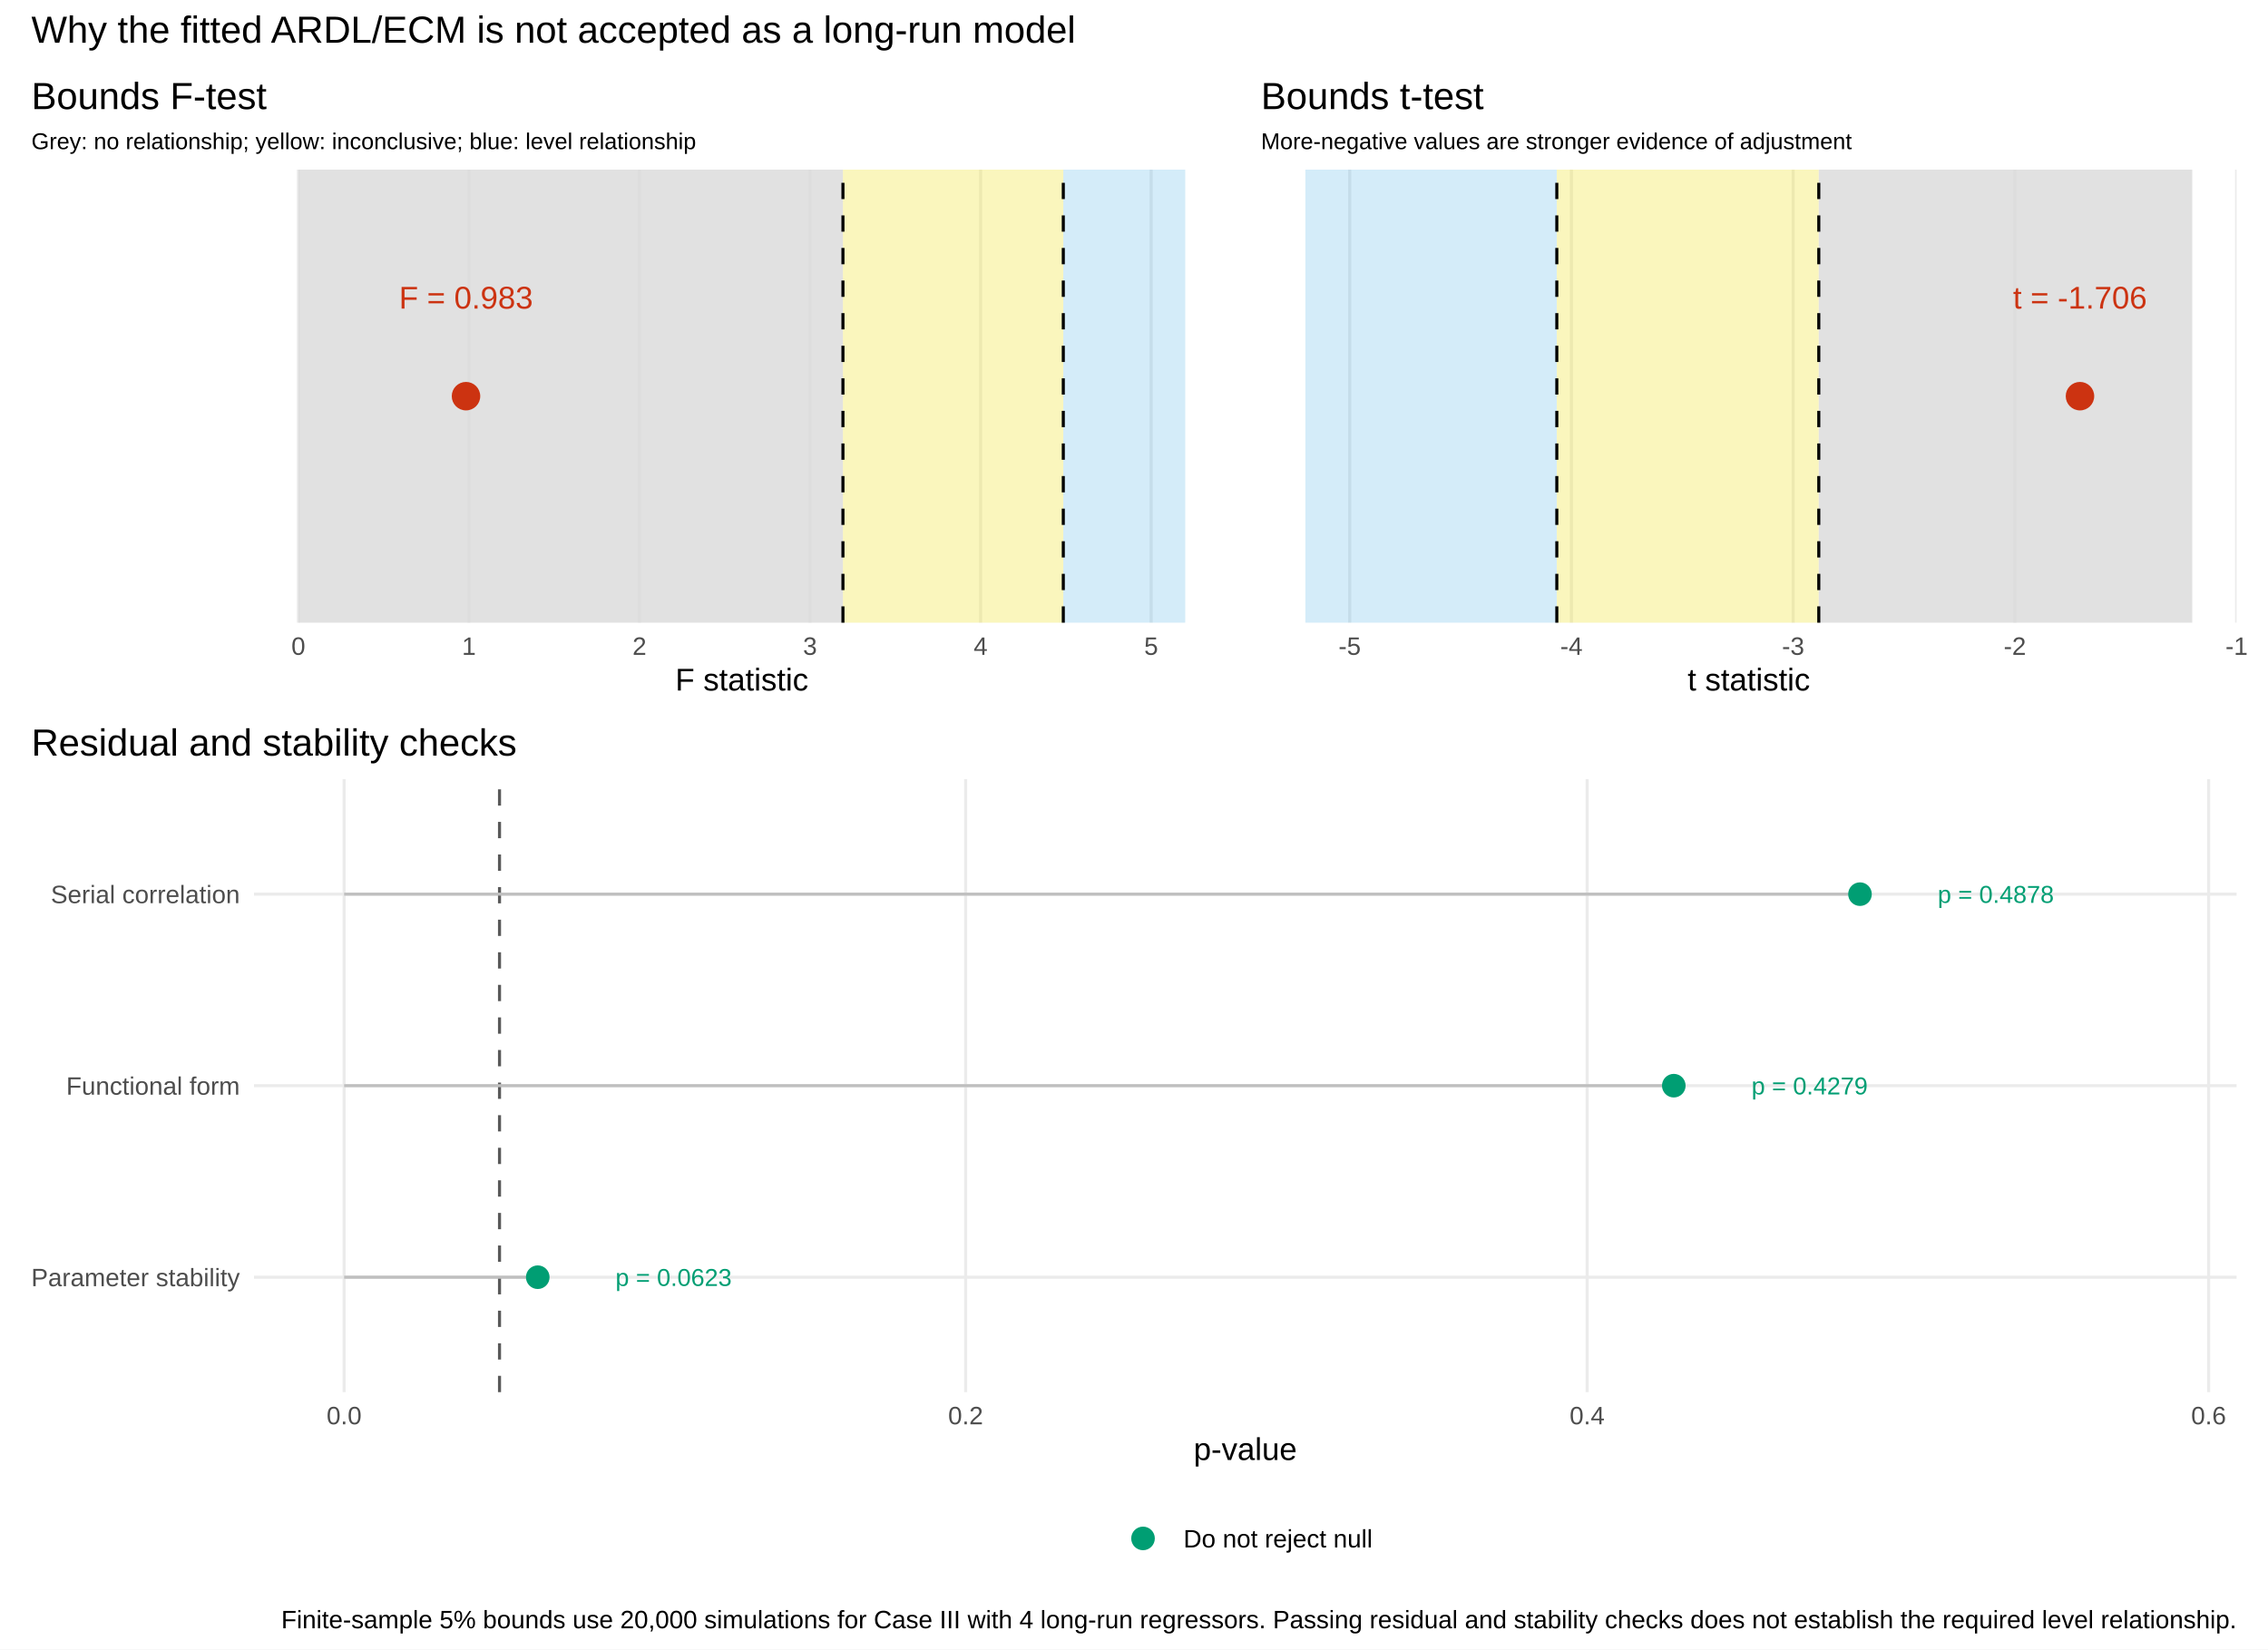
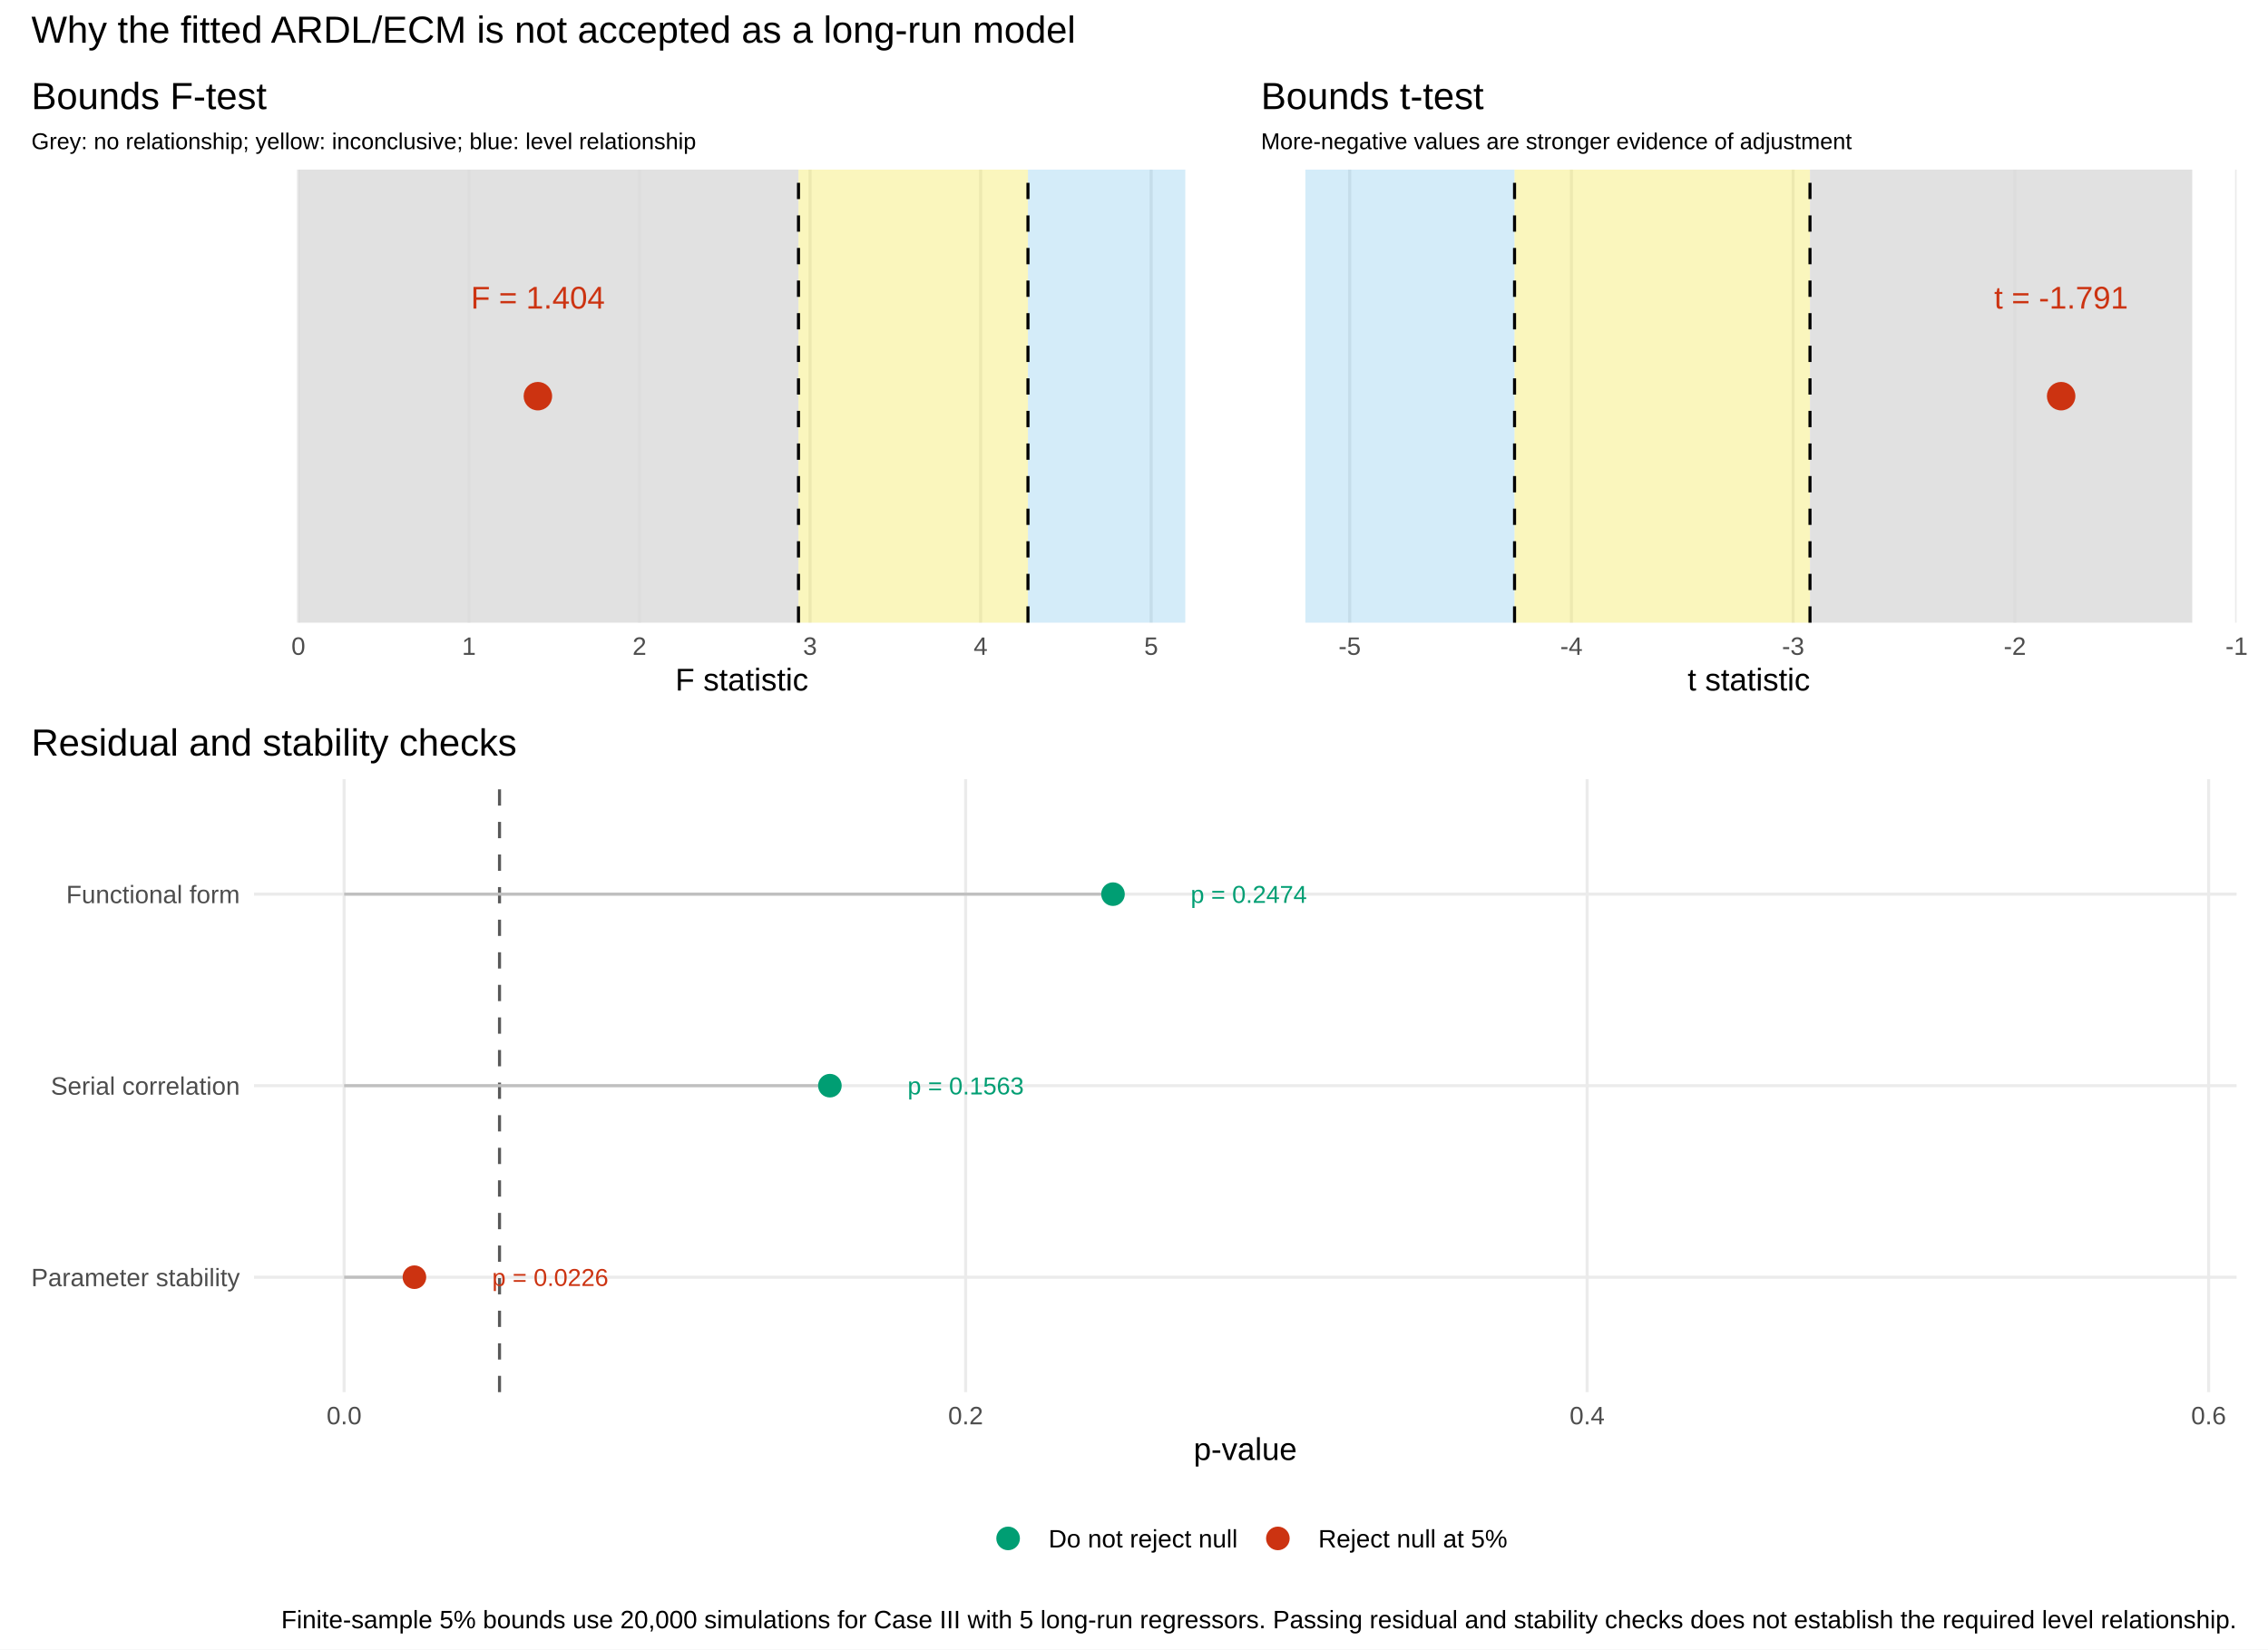
<svg xmlns="http://www.w3.org/2000/svg" width="792.00pt" height="576.00pt" viewBox="0 0 792.00 576.00">
  <g class="svglite">
    <defs>
      <style type="text/css">
    .svglite line, .svglite polyline, .svglite polygon, .svglite path, .svglite rect, .svglite circle {
      fill: none;
      stroke: #000000;
      stroke-linecap: round;
      stroke-linejoin: round;
      stroke-miterlimit: 10.00;
    }
    .svglite text {
      white-space: pre;
    }
    .svglite g.glyphgroup path {
      fill: inherit;
      stroke: none;
    }
  </style>
    </defs>
    <rect width="100%" height="100%" style="stroke: none; fill: #FFFFFF;" />
    <defs>
      <clipPath id="cpMC4wMHw3OTIuMDB8MC4wMHw1NzYuMDA=">
        <rect x="0.00" y="0.00" width="792.00" height="576.00" />
      </clipPath>
    </defs>
    <g clip-path="url(#cpMC4wMHw3OTIuMDB8MC4wMHw1NzYuMDA=)">
      <rect x="0.00" y="0.00" width="792.00" height="576.00" style="stroke-width: 1.07; stroke: #FFFFFF; fill: #FFFFFF;" />
    </g>
    <defs>
      <clipPath id="cpODguNzB8NzgxLjA0fDU5LjI1fDQ4Ni4yMA==">
        <rect x="88.70" y="59.25" width="692.34" height="426.95" />
      </clipPath>
    </defs>
    <g clip-path="url(#cpODguNzB8NzgxLjA0fDU5LjI1fDQ4Ni4yMA==)">
</g>
    <g clip-path="url(#cpMC4wMHw3OTIuMDB8MC4wMHw1NzYuMDA=)">
</g>
    <defs>
      <clipPath id="cpNS40OHw3ODYuNTJ8MjQ4Ljk2fDU1Ni44OQ==">
        <rect x="5.48" y="248.96" width="781.04" height="307.93" />
      </clipPath>
    </defs>
    <g clip-path="url(#cpNS40OHw3ODYuNTJ8MjQ4Ljk2fDU1Ni44OQ==)">
      <rect x="5.48" y="248.96" width="781.04" height="307.93" style="stroke-width: 1.07; stroke: none; fill: #FFFFFF;" />
    </g>
    <g clip-path="url(#cpMC4wMHw3OTIuMDB8MC4wMHw1NzYuMDA=)">
</g>
    <defs>
      <clipPath id="cpODguNzB8NzgxLjA0fDU5LjI1fDIxNy40Nw==">
        <rect x="88.70" y="59.25" width="692.34" height="158.22" />
      </clipPath>
    </defs>
    <g clip-path="url(#cpODguNzB8NzgxLjA0fDU5LjI1fDIxNy40Nw==)">
</g>
    <g clip-path="url(#cpMC4wMHw3OTIuMDB8MC4wMHw1NzYuMDA=)">
</g>
    <g clip-path="url(#cpODguNzB8NzgxLjA0fDU5LjI1fDIxNy40Nw==)">
</g>
    <g clip-path="url(#cpMC4wMHw3OTIuMDB8MC4wMHw1NzYuMDA=)">
</g>
    <defs>
      <clipPath id="cpNS40OHw0MzQuODd8MjMuMTh8MjQ4Ljk2">
        <rect x="5.48" y="23.18" width="429.39" height="225.79" />
      </clipPath>
    </defs>
    <g clip-path="url(#cpNS40OHw0MzQuODd8MjMuMTh8MjQ4Ljk2)">
      <rect x="5.48" y="23.18" width="429.39" height="225.79" style="stroke-width: 1.07; stroke: none; fill: #FFFFFF;" />
    </g>
    <g clip-path="url(#cpMC4wMHw3OTIuMDB8MC4wMHw1NzYuMDA=)">
</g>
    <defs>
      <clipPath id="cpNDM0Ljg3fDc4Ni41MnwyMy4xOHwyNDguOTY=">
        <rect x="434.87" y="23.18" width="351.65" height="225.79" />
      </clipPath>
    </defs>
    <g clip-path="url(#cpNDM0Ljg3fDc4Ni41MnwyMy4xOHwyNDguOTY=)">
      <rect x="434.87" y="23.18" width="351.65" height="225.79" style="stroke-width: 1.07; stroke: none; fill: #FFFFFF;" />
    </g>
    <g clip-path="url(#cpMC4wMHw3OTIuMDB8MC4wMHw1NzYuMDA=)">
</g>
    <defs>
      <clipPath id="cpODguNzB8NDI5LjM5fDU5LjI1fDIxNy40Nw==">
        <rect x="88.70" y="59.25" width="340.69" height="158.22" />
      </clipPath>
    </defs>
    <g clip-path="url(#cpODguNzB8NDI5LjM5fDU5LjI1fDIxNy40Nw==)">
      <polyline points="104.19,217.47 104.19,59.25 " style="stroke-width: 1.07; stroke: #EBEBEB; stroke-linecap: butt;" />
      <polyline points="163.75,217.47 163.75,59.25 " style="stroke-width: 1.07; stroke: #EBEBEB; stroke-linecap: butt;" />
      <polyline points="223.31,217.47 223.31,59.25 " style="stroke-width: 1.07; stroke: #EBEBEB; stroke-linecap: butt;" />
      <polyline points="282.87,217.47 282.87,59.25 " style="stroke-width: 1.07; stroke: #EBEBEB; stroke-linecap: butt;" />
      <polyline points="342.43,217.47 342.43,59.25 " style="stroke-width: 1.07; stroke: #EBEBEB; stroke-linecap: butt;" />
      <polyline points="401.99,217.47 401.99,59.25 " style="stroke-width: 1.07; stroke: #EBEBEB; stroke-linecap: butt;" />
-       <rect x="104.19" y="59.25" width="190.17" height="158.22" style="stroke-width: 1.07; stroke: none; stroke-linecap: butt; stroke-linejoin: miter; fill: #D9D9D9; fill-opacity: 0.80;" />
-       <rect x="294.36" y="59.25" width="76.95" height="158.22" style="stroke-width: 1.07; stroke: none; stroke-linecap: butt; stroke-linejoin: miter; fill: #F0E442; fill-opacity: 0.35;" />
-       <rect x="371.31" y="59.25" width="42.59" height="158.22" style="stroke-width: 1.07; stroke: none; stroke-linecap: butt; stroke-linejoin: miter; fill: #56B4E9; fill-opacity: 0.25;" />
-       <circle cx="162.73" cy="138.36" r="4.62" style="stroke-width: 0.71; stroke: #CC3311; fill: #CC3311;" />
-       <line x1="294.36" y1="217.47" x2="294.36" y2="59.25" style="stroke-width: 1.07; stroke-dasharray: 5.69,5.69; stroke-linecap: butt;" />
-       <line x1="371.31" y1="217.47" x2="371.31" y2="59.25" style="stroke-width: 1.07; stroke-dasharray: 5.69,5.69; stroke-linecap: butt;" />
-       <text x="162.73" y="107.78" text-anchor="middle" style="font-size: 11.00px;fill: #CC3311; font-family: &quot;Arial&quot;;" textLength="46.83px" lengthAdjust="spacingAndGlyphs">F = 0.983</text>
+       <rect x="104.19" y="59.25" width="174.65" height="158.22" style="stroke-width: 1.07; stroke: none; stroke-linecap: butt; stroke-linejoin: miter; fill: #D9D9D9; fill-opacity: 0.80;" />
+       <rect x="278.84" y="59.25" width="80.13" height="158.22" style="stroke-width: 1.07; stroke: none; stroke-linecap: butt; stroke-linejoin: miter; fill: #F0E442; fill-opacity: 0.35;" />
+       <rect x="358.97" y="59.25" width="54.94" height="158.22" style="stroke-width: 1.07; stroke: none; stroke-linecap: butt; stroke-linejoin: miter; fill: #56B4E9; fill-opacity: 0.25;" />
+       <circle cx="187.83" cy="138.36" r="4.62" style="stroke-width: 0.71; stroke: #CC3311; fill: #CC3311;" />
+       <line x1="278.84" y1="217.47" x2="278.84" y2="59.25" style="stroke-width: 1.07; stroke-dasharray: 5.69,5.69; stroke-linecap: butt;" />
+       <line x1="358.97" y1="217.47" x2="358.97" y2="59.25" style="stroke-width: 1.07; stroke-dasharray: 5.69,5.69; stroke-linecap: butt;" />
+       <text x="187.83" y="107.78" text-anchor="middle" style="font-size: 11.00px;fill: #CC3311; font-family: &quot;Arial&quot;;" textLength="46.83px" lengthAdjust="spacingAndGlyphs">F = 1.404</text>
    </g>
    <g clip-path="url(#cpMC4wMHw3OTIuMDB8MC4wMHw1NzYuMDA=)">
      <text x="104.19" y="228.70" text-anchor="middle" style="font-size: 8.80px;fill: #4D4D4D; font-family: &quot;Arial&quot;;" textLength="4.89px" lengthAdjust="spacingAndGlyphs">0</text>
      <text x="163.75" y="228.70" text-anchor="middle" style="font-size: 8.80px;fill: #4D4D4D; font-family: &quot;Arial&quot;;" textLength="4.89px" lengthAdjust="spacingAndGlyphs">1</text>
      <text x="223.31" y="228.70" text-anchor="middle" style="font-size: 8.80px;fill: #4D4D4D; font-family: &quot;Arial&quot;;" textLength="4.89px" lengthAdjust="spacingAndGlyphs">2</text>
      <text x="282.87" y="228.70" text-anchor="middle" style="font-size: 8.80px;fill: #4D4D4D; font-family: &quot;Arial&quot;;" textLength="4.89px" lengthAdjust="spacingAndGlyphs">3</text>
      <text x="342.43" y="228.70" text-anchor="middle" style="font-size: 8.80px;fill: #4D4D4D; font-family: &quot;Arial&quot;;" textLength="4.89px" lengthAdjust="spacingAndGlyphs">4</text>
      <text x="401.99" y="228.70" text-anchor="middle" style="font-size: 8.80px;fill: #4D4D4D; font-family: &quot;Arial&quot;;" textLength="4.89px" lengthAdjust="spacingAndGlyphs">5</text>
      <text x="259.05" y="241.16" text-anchor="middle" style="font-size: 11.00px; font-family: &quot;Arial&quot;;" textLength="46.47px" lengthAdjust="spacingAndGlyphs">F statistic</text>
      <text x="10.96" y="52.09" style="font-size: 8.00px; font-family: &quot;Arial&quot;;" textLength="232.25px" lengthAdjust="spacingAndGlyphs">Grey: no relationship; yellow: inconclusive; blue: level relationship</text>
      <text x="10.96" y="38.10" style="font-size: 13.20px; font-family: &quot;Arial&quot;;" textLength="82.05px" lengthAdjust="spacingAndGlyphs">Bounds F-test</text>
    </g>
    <defs>
      <clipPath id="cpNDQwLjM1fDc4MS4wNHw1OS4yNXwyMTcuNDc=">
        <rect x="440.35" y="59.25" width="340.69" height="158.22" />
      </clipPath>
    </defs>
    <g clip-path="url(#cpNDQwLjM1fDc4MS4wNHw1OS4yNXwyMTcuNDc=)">
      <polyline points="471.32,217.47 471.32,59.25 " style="stroke-width: 1.07; stroke: #EBEBEB; stroke-linecap: butt;" />
      <polyline points="548.75,217.47 548.75,59.25 " style="stroke-width: 1.07; stroke: #EBEBEB; stroke-linecap: butt;" />
      <polyline points="626.18,217.47 626.18,59.25 " style="stroke-width: 1.07; stroke: #EBEBEB; stroke-linecap: butt;" />
      <polyline points="703.61,217.47 703.61,59.25 " style="stroke-width: 1.07; stroke: #EBEBEB; stroke-linecap: butt;" />
      <polyline points="781.04,217.47 781.04,59.25 " style="stroke-width: 1.07; stroke: #EBEBEB; stroke-linecap: butt;" />
-       <rect x="455.84" y="59.25" width="87.81" height="158.22" style="stroke-width: 1.07; stroke: none; stroke-linecap: butt; stroke-linejoin: miter; fill: #56B4E9; fill-opacity: 0.25;" />
-       <rect x="543.65" y="59.25" width="91.48" height="158.22" style="stroke-width: 1.07; stroke: none; stroke-linecap: butt; stroke-linejoin: miter; fill: #F0E442; fill-opacity: 0.35;" />
-       <rect x="635.13" y="59.25" width="130.42" height="158.22" style="stroke-width: 1.07; stroke: none; stroke-linecap: butt; stroke-linejoin: miter; fill: #D9D9D9; fill-opacity: 0.80;" />
-       <circle cx="726.34" cy="138.36" r="4.62" style="stroke-width: 0.71; stroke: #CC3311; fill: #CC3311;" />
-       <line x1="635.13" y1="217.47" x2="635.13" y2="59.25" style="stroke-width: 1.07; stroke-dasharray: 5.69,5.69; stroke-linecap: butt;" />
-       <line x1="543.65" y1="217.47" x2="543.65" y2="59.25" style="stroke-width: 1.07; stroke-dasharray: 5.69,5.69; stroke-linecap: butt;" />
-       <text x="726.34" y="107.78" text-anchor="middle" style="font-size: 11.00px;fill: #CC3311; font-family: &quot;Arial&quot;;" textLength="46.83px" lengthAdjust="spacingAndGlyphs">t = -1.706</text>
+       <rect x="455.84" y="59.25" width="73.06" height="158.22" style="stroke-width: 1.07; stroke: none; stroke-linecap: butt; stroke-linejoin: miter; fill: #56B4E9; fill-opacity: 0.25;" />
+       <rect x="528.89" y="59.25" width="103.17" height="158.22" style="stroke-width: 1.07; stroke: none; stroke-linecap: butt; stroke-linejoin: miter; fill: #F0E442; fill-opacity: 0.35;" />
+       <rect x="632.06" y="59.25" width="133.49" height="158.22" style="stroke-width: 1.07; stroke: none; stroke-linecap: butt; stroke-linejoin: miter; fill: #D9D9D9; fill-opacity: 0.80;" />
+       <circle cx="719.76" cy="138.36" r="4.62" style="stroke-width: 0.71; stroke: #CC3311; fill: #CC3311;" />
+       <line x1="632.06" y1="217.47" x2="632.06" y2="59.25" style="stroke-width: 1.07; stroke-dasharray: 5.69,5.69; stroke-linecap: butt;" />
+       <line x1="528.89" y1="217.47" x2="528.89" y2="59.25" style="stroke-width: 1.07; stroke-dasharray: 5.69,5.69; stroke-linecap: butt;" />
+       <text x="719.76" y="107.78" text-anchor="middle" style="font-size: 11.00px;fill: #CC3311; font-family: &quot;Arial&quot;;" textLength="46.83px" lengthAdjust="spacingAndGlyphs">t = -1.791</text>
    </g>
    <g clip-path="url(#cpMC4wMHw3OTIuMDB8MC4wMHw1NzYuMDA=)">
      <text x="471.32" y="228.70" text-anchor="middle" style="font-size: 8.80px;fill: #4D4D4D; font-family: &quot;Arial&quot;;" textLength="7.81px" lengthAdjust="spacingAndGlyphs">-5</text>
      <text x="548.75" y="228.70" text-anchor="middle" style="font-size: 8.80px;fill: #4D4D4D; font-family: &quot;Arial&quot;;" textLength="7.81px" lengthAdjust="spacingAndGlyphs">-4</text>
      <text x="626.18" y="228.70" text-anchor="middle" style="font-size: 8.80px;fill: #4D4D4D; font-family: &quot;Arial&quot;;" textLength="7.81px" lengthAdjust="spacingAndGlyphs">-3</text>
      <text x="703.61" y="228.70" text-anchor="middle" style="font-size: 8.80px;fill: #4D4D4D; font-family: &quot;Arial&quot;;" textLength="7.81px" lengthAdjust="spacingAndGlyphs">-2</text>
      <text x="781.04" y="228.70" text-anchor="middle" style="font-size: 8.80px;fill: #4D4D4D; font-family: &quot;Arial&quot;;" textLength="7.81px" lengthAdjust="spacingAndGlyphs">-1</text>
      <text x="610.70" y="241.16" text-anchor="middle" style="font-size: 11.00px; font-family: &quot;Arial&quot;;" textLength="42.81px" lengthAdjust="spacingAndGlyphs">t statistic</text>
      <text x="440.35" y="52.09" style="font-size: 8.00px; font-family: &quot;Arial&quot;;" textLength="206.47px" lengthAdjust="spacingAndGlyphs">More-negative values are stronger evidence of adjustment</text>
      <text x="440.35" y="38.10" style="font-size: 13.20px; font-family: &quot;Arial&quot;;" textLength="77.64px" lengthAdjust="spacingAndGlyphs">Bounds t-test</text>
    </g>
    <defs>
      <clipPath id="cpODguNzB8NzgxLjA0fDI3Mi4xNHw0ODYuMjA=">
        <rect x="88.70" y="272.14" width="692.34" height="214.06" />
      </clipPath>
    </defs>
    <g clip-path="url(#cpODguNzB8NzgxLjA0fDI3Mi4xNHw0ODYuMjA=)">
      <polyline points="88.70,446.06 781.04,446.06 " style="stroke-width: 1.07; stroke: #EBEBEB; stroke-linecap: butt;" />
      <polyline points="88.70,379.17 781.04,379.17 " style="stroke-width: 1.07; stroke: #EBEBEB; stroke-linecap: butt;" />
      <polyline points="88.70,312.28 781.04,312.28 " style="stroke-width: 1.07; stroke: #EBEBEB; stroke-linecap: butt;" />
      <polyline points="120.17,486.20 120.17,272.14 " style="stroke-width: 1.07; stroke: #EBEBEB; stroke-linecap: butt;" />
      <polyline points="337.21,486.20 337.21,272.14 " style="stroke-width: 1.07; stroke: #EBEBEB; stroke-linecap: butt;" />
      <polyline points="554.24,486.20 554.24,272.14 " style="stroke-width: 1.07; stroke: #EBEBEB; stroke-linecap: butt;" />
      <polyline points="771.27,486.20 771.27,272.14 " style="stroke-width: 1.07; stroke: #EBEBEB; stroke-linecap: butt;" />
      <line x1="174.43" y1="486.20" x2="174.43" y2="272.14" style="stroke-width: 1.07; stroke: #595959; stroke-dasharray: 5.69,5.69; stroke-linecap: butt;" />
-       <line x1="120.17" y1="312.28" x2="649.52" y2="312.28" style="stroke-width: 1.07; stroke: #BFBFBF; stroke-linecap: butt;" />
-       <line x1="120.17" y1="379.17" x2="584.50" y2="379.17" style="stroke-width: 1.07; stroke: #BFBFBF; stroke-linecap: butt;" />
-       <line x1="120.17" y1="446.06" x2="187.79" y2="446.06" style="stroke-width: 1.07; stroke: #BFBFBF; stroke-linecap: butt;" />
-       <circle cx="649.52" cy="312.28" r="3.77" style="stroke-width: 0.71; stroke: #009E73; fill: #009E73;" />
-       <circle cx="584.50" cy="379.17" r="3.77" style="stroke-width: 0.71; stroke: #009E73; fill: #009E73;" />
-       <circle cx="187.79" cy="446.06" r="3.77" style="stroke-width: 0.71; stroke: #009E73; fill: #009E73;" />
-       <text x="676.65" y="315.33" style="font-size: 8.54px;fill: #009E73; font-family: &quot;Arial&quot;;" textLength="40.61px" lengthAdjust="spacingAndGlyphs">p = 0.4878</text>
-       <text x="611.63" y="382.22" style="font-size: 8.54px;fill: #009E73; font-family: &quot;Arial&quot;;" textLength="40.61px" lengthAdjust="spacingAndGlyphs">p = 0.4279</text>
-       <text x="214.92" y="449.12" style="font-size: 8.54px;fill: #009E73; font-family: &quot;Arial&quot;;" textLength="40.61px" lengthAdjust="spacingAndGlyphs">p = 0.0623</text>
+       <line x1="120.17" y1="379.17" x2="289.80" y2="379.17" style="stroke-width: 1.07; stroke: #BFBFBF; stroke-linecap: butt;" />
+       <line x1="120.17" y1="312.28" x2="388.66" y2="312.28" style="stroke-width: 1.07; stroke: #BFBFBF; stroke-linecap: butt;" />
+       <line x1="120.17" y1="446.06" x2="144.72" y2="446.06" style="stroke-width: 1.07; stroke: #BFBFBF; stroke-linecap: butt;" />
+       <circle cx="289.80" cy="379.17" r="3.77" style="stroke-width: 0.71; stroke: #009E73; fill: #009E73;" />
+       <circle cx="388.66" cy="312.28" r="3.77" style="stroke-width: 0.71; stroke: #009E73; fill: #009E73;" />
+       <circle cx="144.72" cy="446.06" r="3.77" style="stroke-width: 0.71; stroke: #CC3311; fill: #CC3311;" />
+       <text x="316.93" y="382.22" style="font-size: 8.54px;fill: #009E73; font-family: &quot;Arial&quot;;" textLength="40.61px" lengthAdjust="spacingAndGlyphs">p = 0.1563</text>
+       <text x="415.79" y="315.33" style="font-size: 8.54px;fill: #009E73; font-family: &quot;Arial&quot;;" textLength="40.61px" lengthAdjust="spacingAndGlyphs">p = 0.2474</text>
+       <text x="171.85" y="449.12" style="font-size: 8.54px;fill: #CC3311; font-family: &quot;Arial&quot;;" textLength="40.61px" lengthAdjust="spacingAndGlyphs">p = 0.0226</text>
    </g>
    <g clip-path="url(#cpMC4wMHw3OTIuMDB8MC4wMHw1NzYuMDA=)">
      <text x="83.77" y="449.21" text-anchor="end" style="font-size: 8.80px;fill: #4D4D4D; font-family: &quot;Arial&quot;;" textLength="72.81px" lengthAdjust="spacingAndGlyphs">Parameter stability</text>
-       <text x="83.77" y="382.32" text-anchor="end" style="font-size: 8.80px;fill: #4D4D4D; font-family: &quot;Arial&quot;;" textLength="60.59px" lengthAdjust="spacingAndGlyphs">Functional form</text>
-       <text x="83.77" y="315.43" text-anchor="end" style="font-size: 8.80px;fill: #4D4D4D; font-family: &quot;Arial&quot;;" textLength="65.97px" lengthAdjust="spacingAndGlyphs">Serial correlation</text>
+       <text x="83.77" y="382.32" text-anchor="end" style="font-size: 8.80px;fill: #4D4D4D; font-family: &quot;Arial&quot;;" textLength="65.97px" lengthAdjust="spacingAndGlyphs">Serial correlation</text>
+       <text x="83.77" y="315.43" text-anchor="end" style="font-size: 8.80px;fill: #4D4D4D; font-family: &quot;Arial&quot;;" textLength="60.59px" lengthAdjust="spacingAndGlyphs">Functional form</text>
      <text x="120.17" y="497.43" text-anchor="middle" style="font-size: 8.80px;fill: #4D4D4D; font-family: &quot;Arial&quot;;" textLength="12.22px" lengthAdjust="spacingAndGlyphs">0.0</text>
      <text x="337.21" y="497.43" text-anchor="middle" style="font-size: 8.80px;fill: #4D4D4D; font-family: &quot;Arial&quot;;" textLength="12.22px" lengthAdjust="spacingAndGlyphs">0.2</text>
      <text x="554.24" y="497.43" text-anchor="middle" style="font-size: 8.80px;fill: #4D4D4D; font-family: &quot;Arial&quot;;" textLength="12.22px" lengthAdjust="spacingAndGlyphs">0.4</text>
      <text x="771.27" y="497.43" text-anchor="middle" style="font-size: 8.80px;fill: #4D4D4D; font-family: &quot;Arial&quot;;" textLength="12.22px" lengthAdjust="spacingAndGlyphs">0.6</text>
      <text x="434.87" y="509.90" text-anchor="middle" style="font-size: 11.00px; font-family: &quot;Arial&quot;;" textLength="36.09px" lengthAdjust="spacingAndGlyphs">p-value</text>
-       <circle cx="399.15" cy="537.29" r="3.77" style="stroke-width: 0.71; stroke: #009E73; fill: #009E73;" />
-       <text x="413.27" y="540.44" style="font-size: 8.80px; font-family: &quot;Arial&quot;;" textLength="65.97px" lengthAdjust="spacingAndGlyphs">Do not reject null</text>
+       <circle cx="352.04" cy="537.29" r="3.77" style="stroke-width: 0.71; stroke: #009E73; fill: #009E73;" />
+       <circle cx="446.24" cy="537.29" r="3.77" style="stroke-width: 0.71; stroke: #CC3311; fill: #CC3311;" />
+       <text x="366.16" y="540.44" style="font-size: 8.80px; font-family: &quot;Arial&quot;;" textLength="65.97px" lengthAdjust="spacingAndGlyphs">Do not reject null</text>
+       <text x="460.36" y="540.44" style="font-size: 8.80px; font-family: &quot;Arial&quot;;" textLength="65.98px" lengthAdjust="spacingAndGlyphs">Reject null at 5%</text>
      <text x="10.96" y="263.89" style="font-size: 13.20px; font-family: &quot;Arial&quot;;" textLength="169.27px" lengthAdjust="spacingAndGlyphs">Residual and stability checks</text>
-       <text x="781.04" y="568.67" text-anchor="end" style="font-size: 8.80px; font-family: &quot;Arial&quot;;" textLength="682.31px" lengthAdjust="spacingAndGlyphs">Finite-sample 5% bounds use 20,000 simulations for Case III with 4 long-run regressors. Passing residual and stability checks does not establish the required level relationship.</text>
+       <text x="781.04" y="568.67" text-anchor="end" style="font-size: 8.80px; font-family: &quot;Arial&quot;;" textLength="682.31px" lengthAdjust="spacingAndGlyphs">Finite-sample 5% bounds use 20,000 simulations for Case III with 5 long-run regressors. Passing residual and stability checks does not establish the required level relationship.</text>
      <text x="10.96" y="14.93" style="font-size: 13.20px; font-family: &quot;Arial&quot;;" textLength="364.08px" lengthAdjust="spacingAndGlyphs">Why the fitted ARDL/ECM is not accepted as a long-run model</text>
    </g>
  </g>
</svg>
